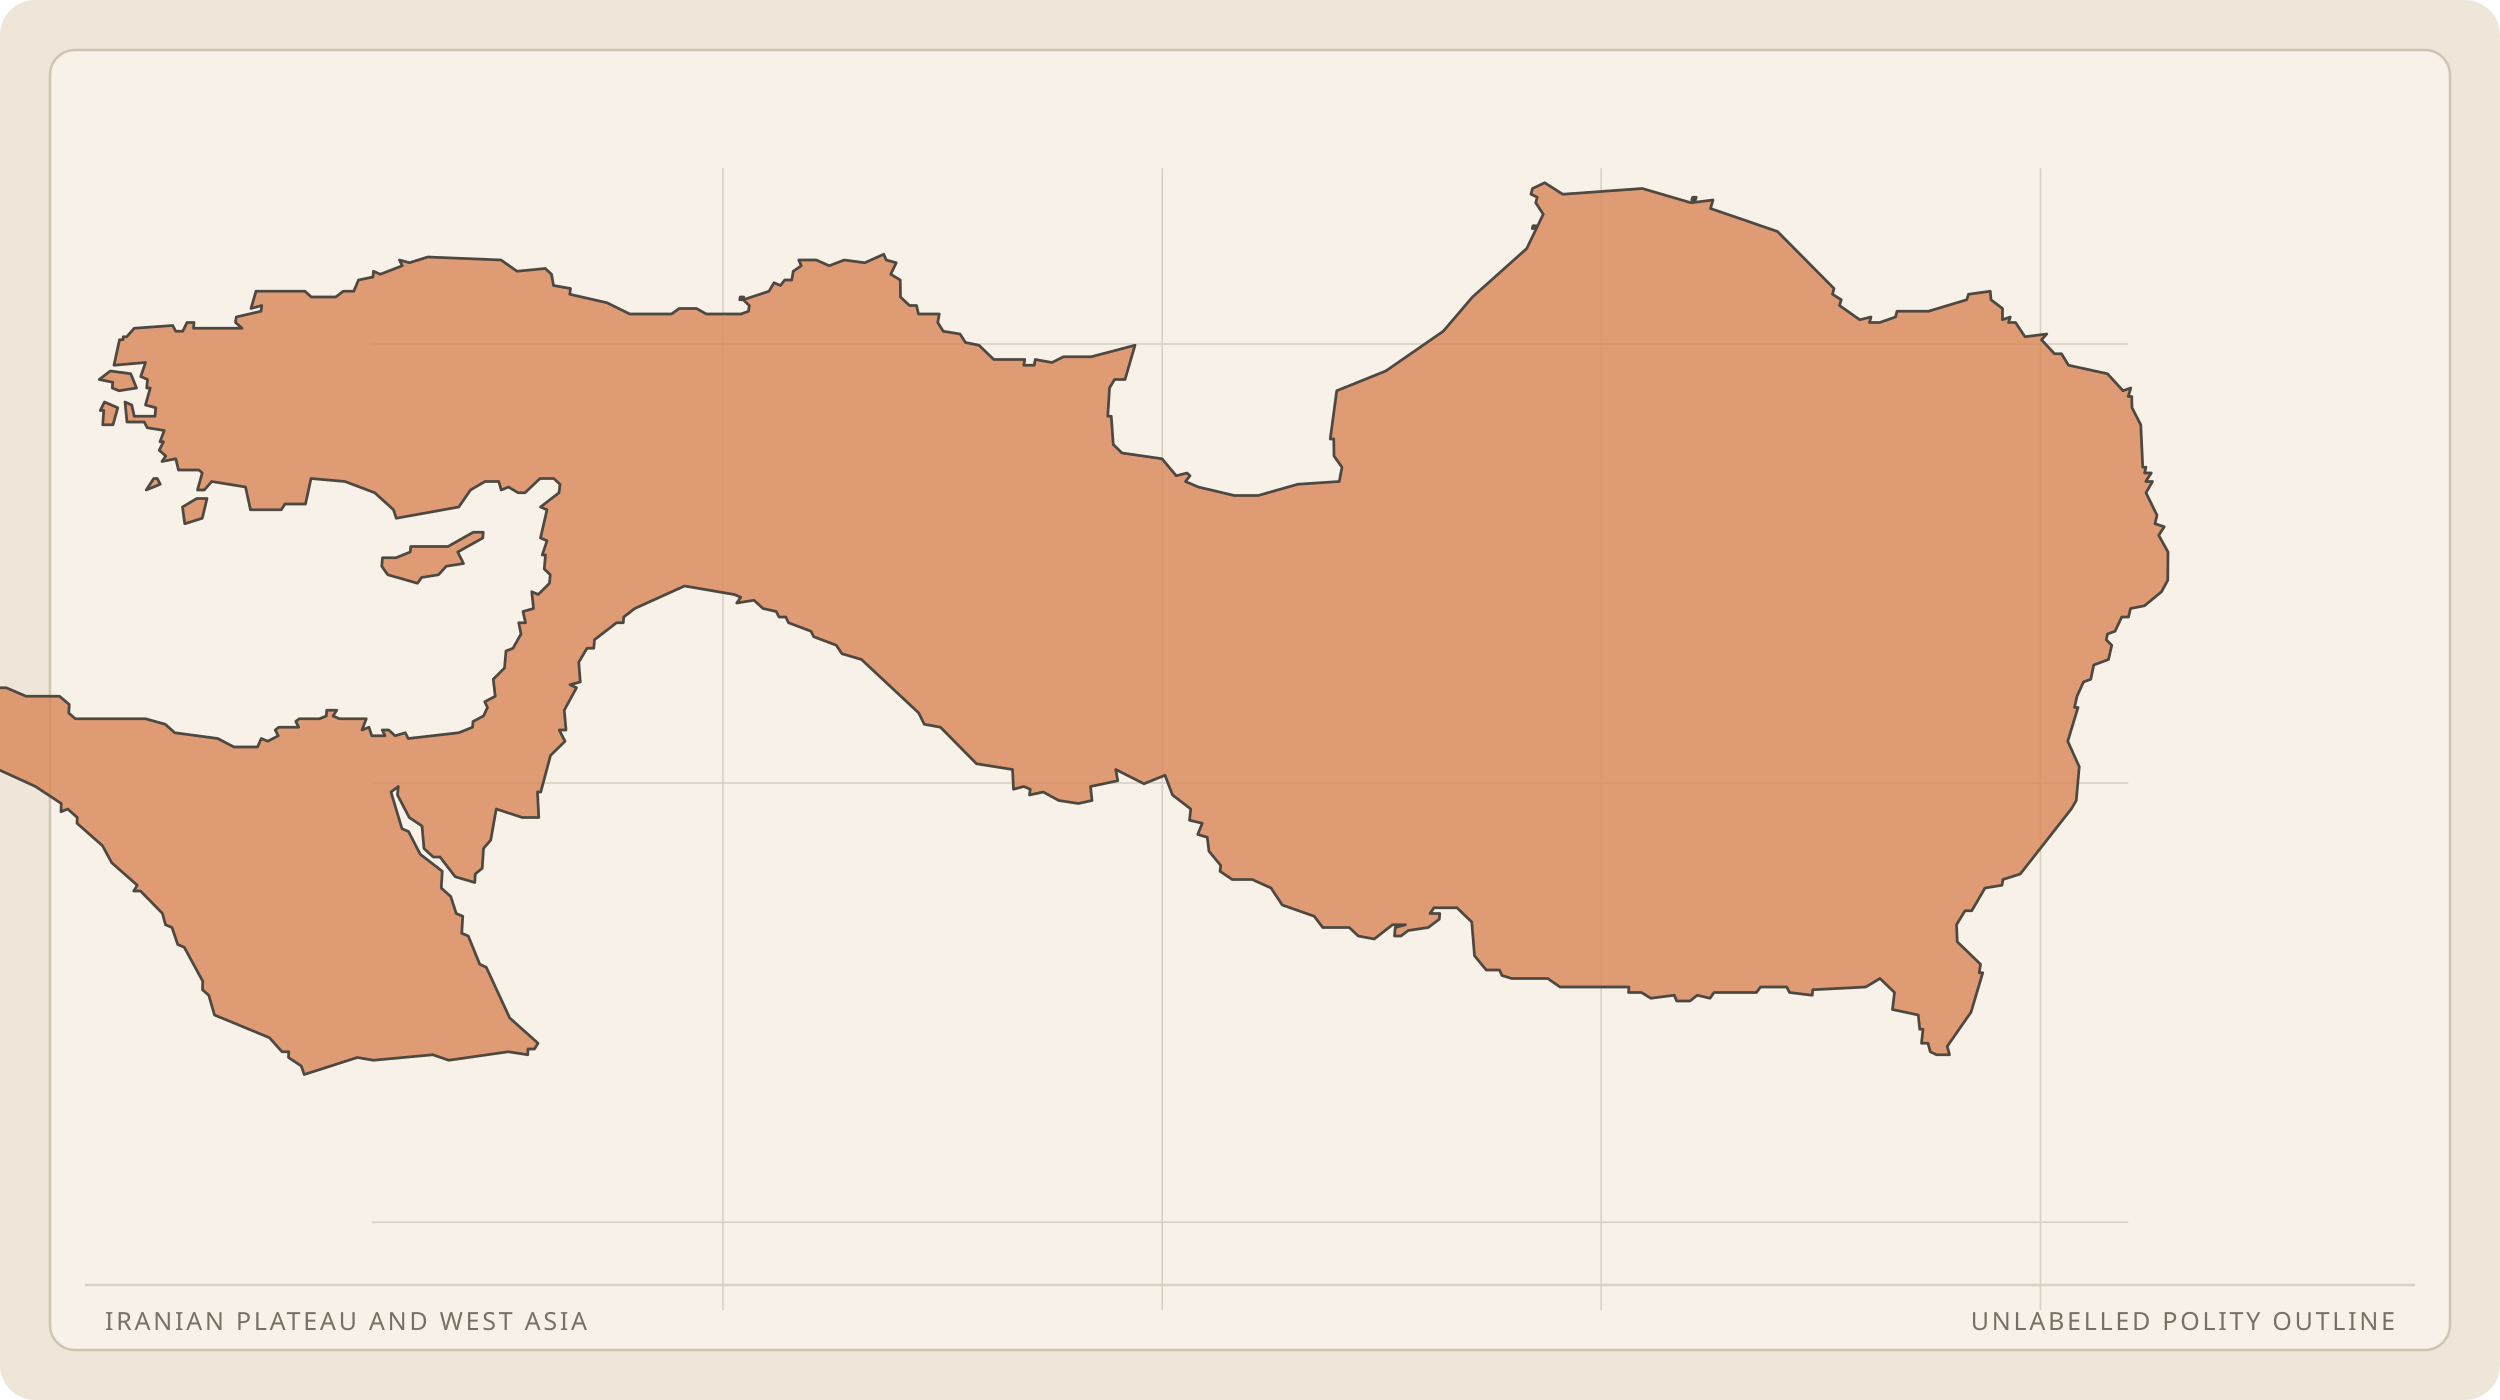
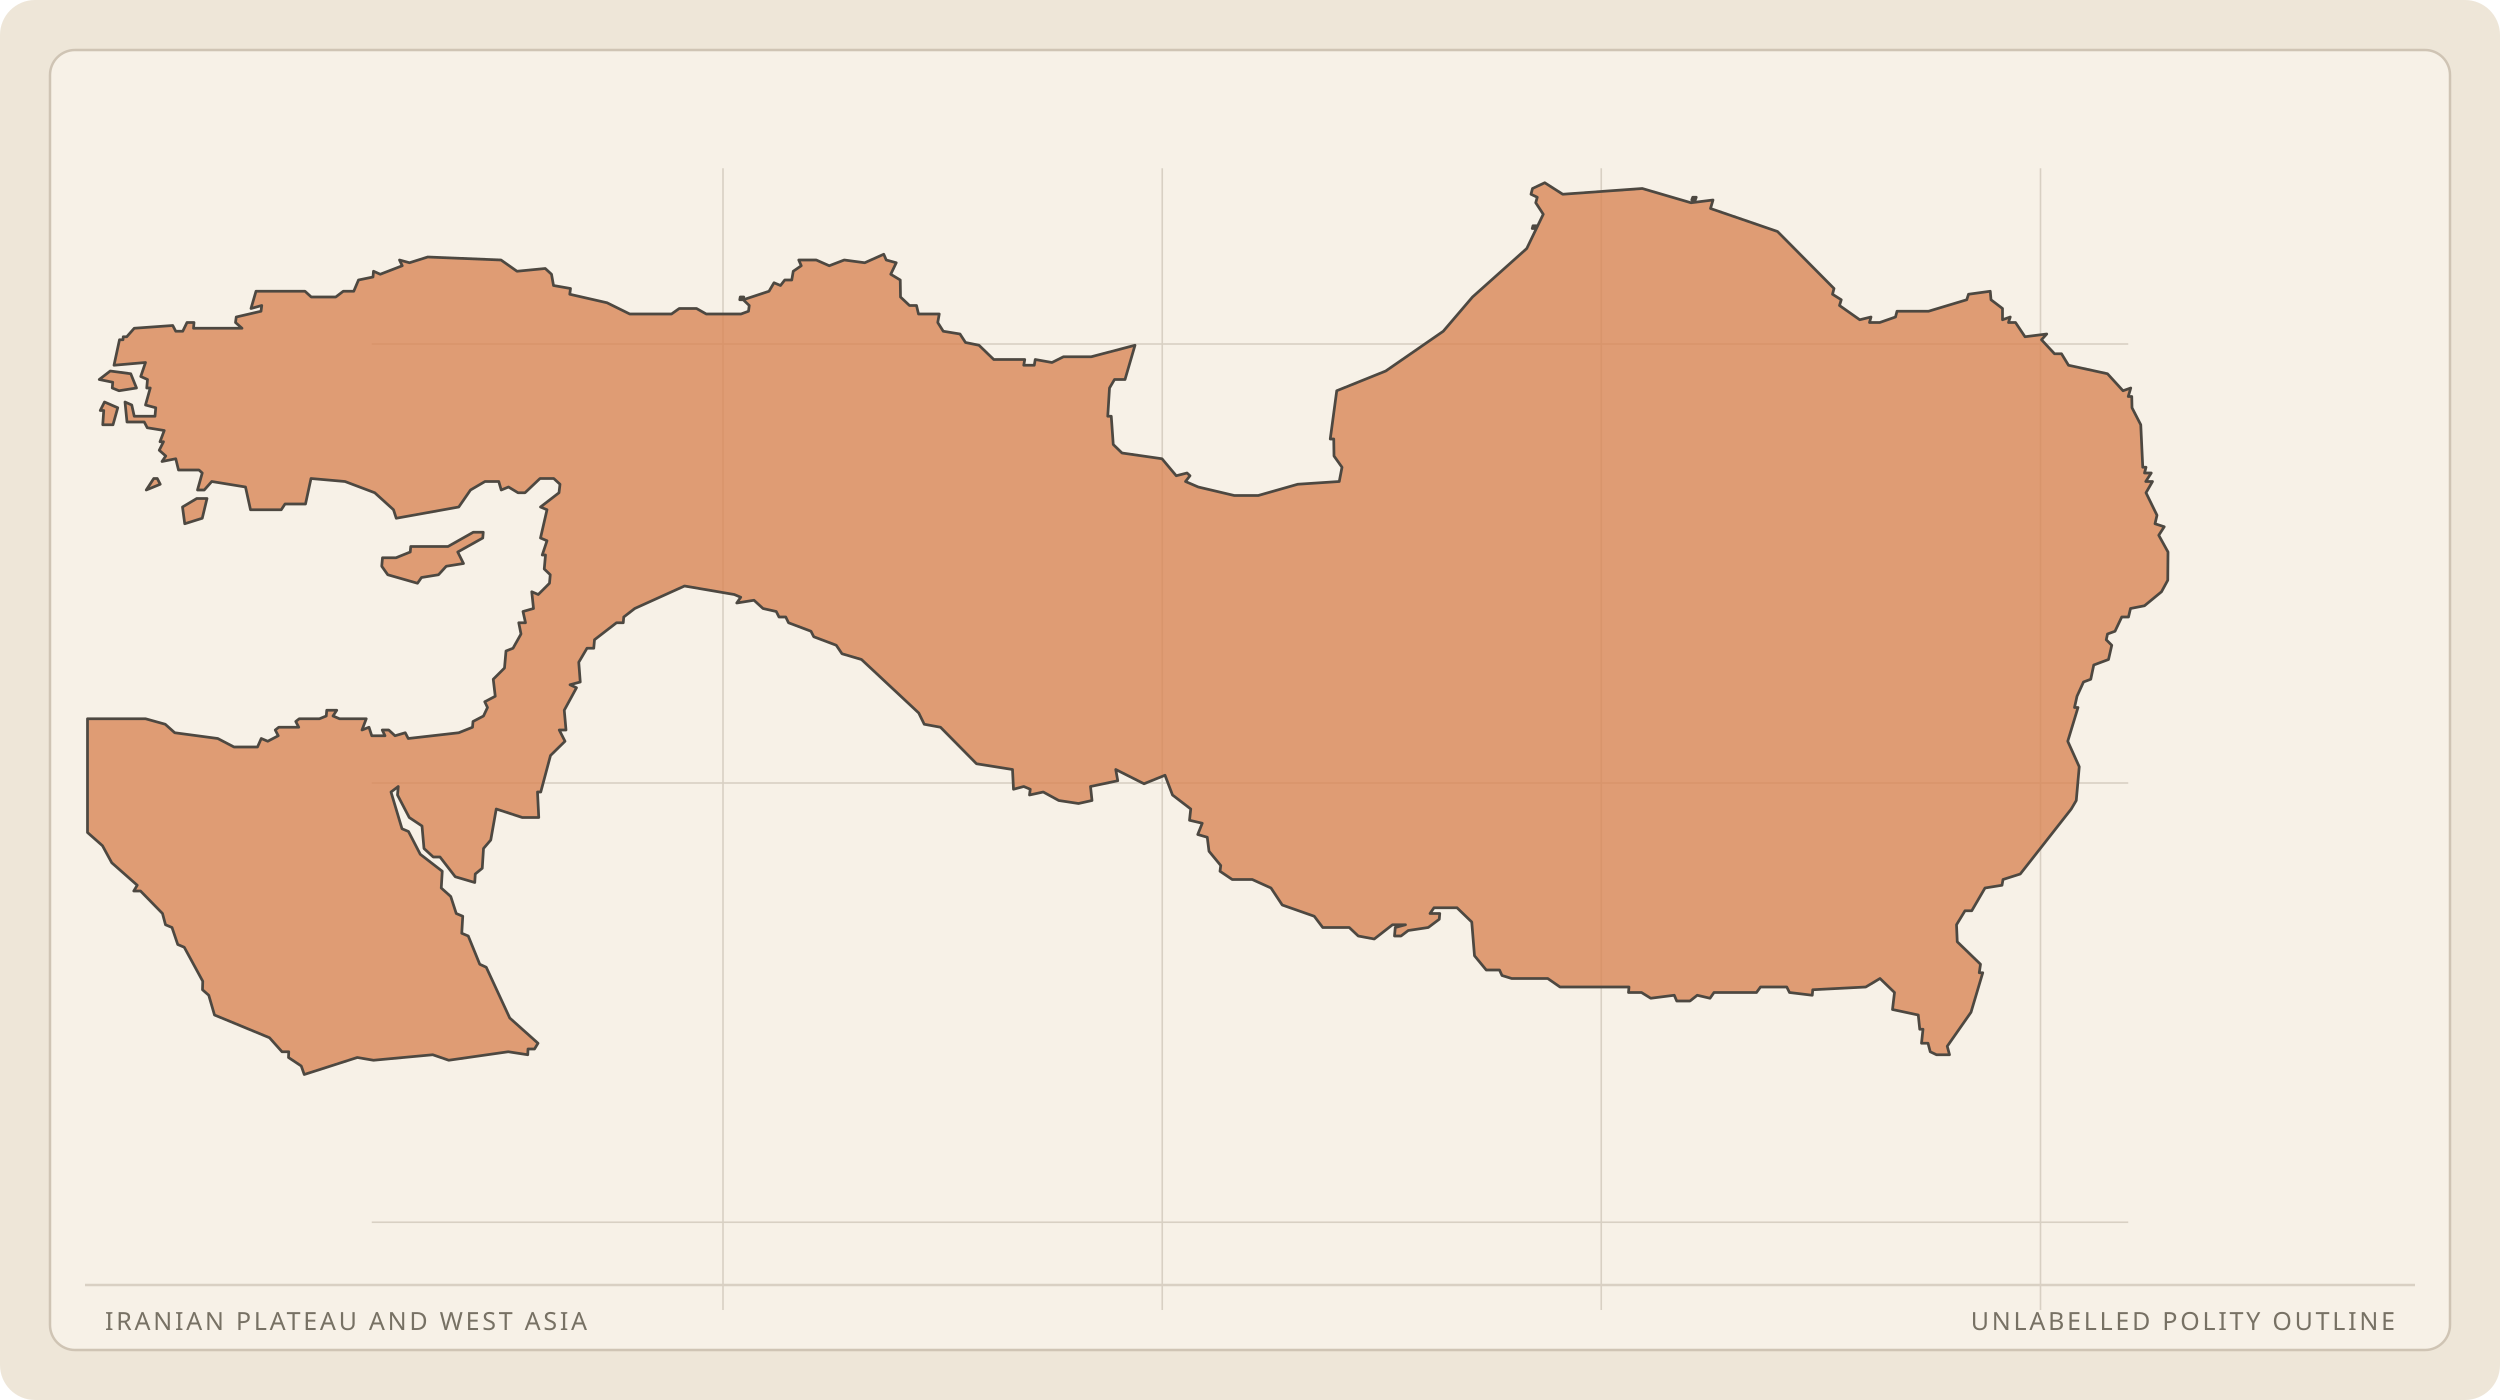
<svg xmlns="http://www.w3.org/2000/svg" viewBox="0 0 1000 560" role="img" aria-labelledby="map-title map-description">
  <rect width="1000" height="560" rx="14" fill="#eee6d8" />
  <rect x="20" y="20" width="960" height="520" rx="10" fill="#f7f1e7" stroke="#cfc4b4" stroke-width="1" />
  <path d="M289.2,524L289.2,67.3M464.9,524L464.9,67.3M640.5,524L640.5,67.3M816.2,524L816.2,67.3M148.7,488.9L192.6,488.9L236.5,488.9L280.4,488.9L324.3,488.9L368.3,488.9L412.2,488.9L456.1,488.9L500,488.9L543.9,488.9L587.8,488.9L631.7,488.9L675.7,488.9L719.6,488.9L763.5,488.9L807.4,488.9L851.3,488.9M148.7,313.2L192.6,313.2L236.5,313.2L280.4,313.2L324.3,313.2L368.3,313.2L412.2,313.2L456.1,313.2L500,313.2L543.9,313.2L587.8,313.2L631.7,313.2L675.7,313.2L719.6,313.2L763.5,313.2L807.4,313.2L851.3,313.2M148.7,137.6L192.6,137.6L236.5,137.6L280.4,137.6L324.3,137.6L368.3,137.6L412.2,137.6L456.1,137.6L500,137.6L543.9,137.6L587.8,137.6L631.7,137.6L675.7,137.6L719.6,137.6L763.5,137.6L807.4,137.6L851.3,137.6" fill="none" stroke="#d8d0c3" stroke-width="0.65" />
  <g>
-     <path d="M685.2,80L684.2,83.4L711,92.6L733.6,115.4L733,117.7L736.5,119.9L735.8,122.2L743.9,127.9L748.4,126.8L747.8,129L751.9,129L758.2,126.8L758.8,124.5L771.4,124.5L786.7,119.9L787.4,117.7L796.1,116.5L796.4,119.9L801,123.4L801,127.9L804.1,126.8L803.4,129L806.2,129L810,134.7L818.7,133.6L816.6,135.9L821.8,141.5L824.6,141.5L827.4,146.1L843,149.5L849.2,156.3L852.3,155.2L851.3,158.6L852.7,158.6L852.8,163.1L856.3,169.9L857.1,186.9L858.4,186.9L857.8,189.2L860.5,189.2L858.3,192.6L861,192.6L858.4,197.1L862.8,206.1L862,209.5L865.7,210.7L863.5,214.1L867.2,220.8L867.1,232.1L864.6,236.7L857.8,242.3L852.2,243.4L851.4,246.8L848.7,246.8L846,252.5L843,253.6L842.5,255.9L844.7,258.1L843.4,263.8L837.5,266L836.3,271.7L833.4,272.8L830.8,278.5L829.8,283L831.2,283L827.1,296.5L831.7,306.7L830.5,320.2L828.5,323.6L808.1,349.6L801.2,351.8L800.8,354.1L794,355.2L788.7,364.3L786,364.3L782.6,369.9L782.9,376.7L792.2,385.7L791.7,389.1L793.1,389.1L788.4,404.9L778.9,418.5L779.8,421.9L774.6,421.9L772.1,420.7L771.2,417.3L768.6,417.3L769.2,411.7L767.9,411.7L767.3,406L757,403.8L757.8,397L752,391.4L746.3,394.8L725.1,395.9L724.9,398.1L715.8,397L714.7,394.8L704.2,394.8L702.6,397L685.6,397L684,399.3L678.9,398.1L676,400.4L670.7,400.4L669.7,398.1L660.3,399.3L656.6,397L651.4,397L651.6,394.8L624,394.8L619.1,391.4L604.7,391.4L600.8,390.2L599.8,388L594.5,388L589.8,382.3L588.7,368.8L582.8,363.1L573.6,363.1L572,365.4L575.9,365.4L575.7,367.7L571.3,371L563.3,372.2L560.4,374.4L557.8,374.4L558.1,371L562.2,369.9L557,369.9L549.7,375.6L543.3,374.4L539.7,371L529.1,371L525.7,366.5L512.9,362L508.4,355.2L500.9,351.8L492.9,351.8L488,348.5L488.3,346.2L483.6,340.5L482.9,334.9L479.1,333.8L480.9,329.3L475.8,328.1L476.3,323.6L469,318L466,310.1L457.6,313.5L446.3,307.8L447.1,312.3L436.2,314.6L436.8,320.2L431.4,321.4L423.5,320.2L417.3,316.8L411.8,318L412.1,315.7L409.5,314.6L405.4,315.7L405,307.8L390.6,305.5L376.2,290.9L369.7,289.7L367.5,285.2L344.6,263.8L336.8,261.5L334.5,258.1L325.5,254.7L324.4,252.5L315.4,249.1L314.3,246.8L311.6,246.8L310.5,244.6L305.2,243.4L301.6,240.1L294.7,241.2L296.3,238.9L293.7,237.8L273.8,234.4L253.9,243.4L249.5,246.8L249.3,249.1L246.6,249.1L237.8,255.9L237.5,259.3L234.8,259.3L231.5,264.9L232.1,272.8L228,273.9L230.6,275.1L225.7,284.1L226.4,292L223.7,292L226,296.5L220.2,302.2L216.3,316.8L215,316.8L215.5,327L208.9,327L198.5,323.6L196.3,336L193.4,339.4L192.9,347.3L190.1,349.6L189.9,353L182.1,350.7L176,342.8L173.3,342.8L169.6,339.4L168.8,330.4L163.7,327L159,318L159.3,314.6L156.4,316.8L160.8,331.5L163.4,332.6L168.1,341.7L176.9,348.5L176.5,355.2L180.3,358.6L182.5,365.4L185.1,366.5L184.7,373.3L187.3,374.4L191.9,385.7L194.5,386.9L203.9,407.2L215.2,417.3L213.8,419.6L211.2,419.6L211.1,421.9L203.3,420.7L179.5,424.1L173.1,421.9L149.4,424.1L142.9,423L121.7,429.8L120.5,426.4L115.4,423L115.5,420.7L112.8,420.7L107.8,415.1L85.8,406L83.5,398.1L81,395.9L81.1,392.5L73.7,378.9L71.1,377.8L68.8,371L66.2,369.9L65,365.4L56.2,356.4L53.5,356.4L54.9,354.1L44.7,345.1L41,338.3L30.8,329.3L30.9,327L27.1,323.6L24.4,324.7L24.5,321.4L14.2,314.6L-8.1,304.4L-24.1,304.4L-43.9,299.9L-45.2,297.6L-51.9,297.6L-62.9,307.8L-68.2,308.9L-69.6,311.2L-84.3,313.5L-81.5,307.8L-74.9,308.9L-68.2,306.7L-62.7,303.3L-62.7,301L-58.5,297.6L-59.7,293.1L-58.3,290.9L-62.2,285.2L-60.5,276.2L-61.8,273.9L-57.8,273.9L-56.3,269.4L-53.6,270.6L-52.2,268.3L-49.5,268.3L-50.8,266L-46.8,267.2L-42.6,263.8L-37.3,264.9L-29.1,261.5L-7.8,267.2L-8,270.6L-5.3,271.7L-6.8,273.9L-4.2,275.1L2.5,275.1L10.4,278.5L23.8,278.5L27.7,281.8L27.5,285.2L30.1,287.5L58.2,287.5L66.1,289.7L69.9,293.1L87.1,295.4L93.6,298.8L103,298.8L104.5,295.4L107.1,296.5L111.3,294.3L110.1,292L111.5,290.9L119.5,290.9L118.3,288.6L119.7,287.5L127.8,287.5L130.5,286.4L130.7,284.1L134.7,284.1L133.2,286.4L135.8,287.5L146.5,287.5L144.8,292L147.6,290.9L148.7,294.3L154,294.3L152.9,292L155.5,292L158,294.3L162.1,293.1L163.3,295.4L183.5,293.1L189,290.9L189.2,288.6L193.4,286.4L195,283L193.9,280.7L198.1,278.5L197.3,271.7L201.8,267.2L202.4,260.4L205.2,259.3L208.4,253.6L207.5,249.1L210.2,249.1L209.2,244.6L213.4,243.4L212.7,236.7L215.3,237.8L219.8,233.3L220.1,229.9L217.7,227.6L218.2,222L216.9,222L218.8,216.3L216.2,215.2L218.8,203.9L216.2,202.8L223.6,197.1L224,193.7L221.5,191.4L216,191.4L210,197.1L207.2,197.1L203.4,194.8L200.5,196L199.5,192.6L194,192.6L188.2,196L183.5,202.8L158.5,207.3L157.4,203.9L149.9,197.1L138,192.6L124.4,191.4L122.2,201.6L114,201.6L112.5,203.9L100.2,203.9L98.2,194.8L84.7,192.6L81.7,196L79,196L80.9,189.2L79.6,188L71.4,188L70.3,183.5L64.8,184.6L66.3,182.4L63.7,180.1L65.4,176.7L64,176.7L65.7,172.2L58.9,171.1L57.7,168.8L50.8,168.8L50,160.8L52.7,162L53.7,166.5L62,166.5L62.3,163.1L58.2,162L60.1,155.2L58.7,155.2L59,151.8L56.3,150.6L58.2,145L45.6,146.1L47.8,135.9L49.2,135.9L49.3,134.7L50.7,134.7L53.7,131.3L69.1,130.2L70.3,132.5L73.1,132.5L74.8,129L77.6,129L77.4,131.3L96.8,131.3L94.2,129L94.5,126.8L104.4,124.5L104.7,122.2L100.4,123.4L102.4,116.5L122,116.5L124.5,118.8L134.3,118.8L137.3,116.5L141.5,116.5L143.4,112L149.2,110.8L149.4,108.5L152.1,109.7L160.9,106.3L159.8,104L163.8,105.1L171.1,102.8L200.4,104L206.8,108.5L218.1,107.4L220.6,109.7L221.4,114.2L228.2,115.4L227.9,117.7L242.8,121.1L251.9,125.6L268.6,125.6L271.7,123.4L278.6,123.4L282.5,125.6L296.4,125.6L299.4,124.5L299.7,122.2L297.3,119.9L307.6,116.5L309.6,113.1L312.2,114.2L313.9,112L316.7,112L317.3,108.5L320.5,106.3L319.5,104L326.5,104L331.7,106.3L337.7,104L345.9,105.1L353.5,101.7L354.5,104L358.5,105.1L356.3,109.7L360.1,112L360.2,118.8L363.8,122.2L366.6,122.2L367.4,125.6L375.7,125.6L375.1,129L377.3,132.5L384,133.6L386.2,137L391.6,138.1L397.5,143.8L409.9,143.8L409.5,146.1L413.7,146.1L414.1,143.8L420.8,145L425.4,142.7L436.5,142.7L454,138.1L450,151.8L445.8,151.8L443.8,155.2L443.1,166.5L444.5,166.5L445.3,177.8L448.8,181.2L464.8,183.5L470.5,190.3L474.8,189.2L476,190.3L474.2,192.6L479.3,194.8L493.7,198.2L503.3,198.2L519.1,193.7L535.7,192.6L536.8,186.9L533.6,182.4L533.5,175.6L532.1,175.6L534.7,156.3L554.3,148.4L577.3,132.5L589,118.8L610.7,99.4L617.3,85.7L614.3,81.1L614.9,78.9L612.4,77.7L613,75.4L617.9,73.1L625.1,77.7L656.9,75.4L676.4,81.1ZM193.1,215.2L183.1,220.8L185.4,225.4L178.5,226.5L175.4,229.9L168.6,231L167,233.3L155.1,229.9L152.7,226.5L153,223.1L158.4,223.1L164.1,220.8L164.3,218.6L179.2,218.6L189.3,212.9L193.3,212.9ZM80.9,207.3L73.9,209.5L73,202.8L78.7,199.4L82.8,199.4ZM58.5,196L61.5,191.4L62.9,191.4L64.1,193.7ZM45.2,169.9L41.1,169.9L41.5,164.2L40.1,164.2L41.8,160.8L47.1,163.1ZM54.6,155.2L47.6,156.3L44.9,155.2L45.1,152.9L39.7,151.8L44.1,148.4L52.3,149.5ZM297.3,119.9L295.9,119.9L296.1,118.8L297.5,118.8ZM614.6,90.3L614.3,91.4L612.9,91.4L613.2,90.3ZM678.5,78.9L678.1,80L676.7,80L677.1,78.9Z" fill="#d88454" fill-opacity="0.78" stroke="#4d4841" stroke-width="1.1" stroke-linejoin="round" />
+     <path d="M35,287.5L58.2,287.5L66.1,289.7L69.9,293.1L87.1,295.4L93.6,298.8L103,298.8L104.5,295.4L107.1,296.5L111.3,294.3L110.1,292L111.5,290.9L119.5,290.9L118.3,288.6L119.7,287.5L127.8,287.5L130.5,286.4L130.7,284.1L134.7,284.1L133.2,286.4L135.8,287.5L146.5,287.5L144.8,292L147.6,290.9L148.7,294.3L154,294.3L152.9,292L155.5,292L158,294.3L162.1,293.1L163.3,295.4L183.5,293.1L189,290.9L189.2,288.6L193.4,286.4L195,283L193.9,280.7L198.1,278.5L197.3,271.7L201.8,267.2L202.4,260.4L205.2,259.3L208.4,253.6L207.5,249.1L210.2,249.1L209.2,244.6L213.4,243.4L212.7,236.7L215.3,237.8L219.8,233.3L220.1,229.9L217.7,227.6L218.2,222L216.9,222L218.8,216.3L216.2,215.2L218.8,203.9L216.2,202.8L223.6,197.1L224,193.7L221.5,191.4L216,191.4L210,197.1L207.2,197.1L203.4,194.8L200.5,196L199.5,192.6L194,192.6L188.2,196L183.5,202.8L158.5,207.3L157.4,203.9L149.9,197.1L138,192.6L124.4,191.4L122.2,201.6L114,201.6L112.5,203.9L100.2,203.9L98.2,194.8L84.7,192.6L81.7,196L79,196L80.9,189.2L79.6,188L71.4,188L70.3,183.5L64.8,184.6L66.3,182.4L63.7,180.1L65.4,176.7L64,176.7L65.7,172.2L58.9,171.1L57.7,168.8L50.8,168.8L50,160.8L52.7,162L53.7,166.5L62,166.5L62.3,163.1L58.2,162L60.1,155.2L58.7,155.2L59,151.8L56.3,150.6L58.2,145L45.6,146.1L47.8,135.9L49.2,135.9L49.3,134.7L50.7,134.7L53.7,131.3L69.1,130.2L70.3,132.5L73.1,132.5L74.8,129L77.6,129L77.4,131.3L96.8,131.3L94.2,129L94.5,126.8L104.4,124.5L104.7,122.2L100.4,123.4L102.4,116.5L122,116.5L124.5,118.8L134.3,118.8L137.3,116.5L141.5,116.5L143.4,112L149.2,110.8L149.4,108.5L152.1,109.7L160.9,106.3L159.8,104L163.8,105.1L171.1,102.8L200.4,104L206.8,108.5L218.1,107.4L220.6,109.7L221.4,114.2L228.2,115.4L227.9,117.7L242.8,121.1L251.9,125.6L268.6,125.6L271.7,123.4L278.6,123.4L282.5,125.6L296.4,125.6L299.4,124.5L299.7,122.2L297.3,119.9L307.6,116.5L309.6,113.1L312.2,114.2L313.9,112L316.7,112L317.3,108.5L320.5,106.3L319.5,104L326.5,104L331.7,106.3L337.7,104L345.9,105.1L353.5,101.7L354.5,104L358.5,105.1L356.3,109.7L360.1,112L360.2,118.8L363.8,122.2L366.6,122.2L367.4,125.6L375.7,125.6L375.1,129L377.3,132.5L384,133.6L386.2,137L391.6,138.1L397.5,143.8L409.9,143.8L409.5,146.1L413.7,146.1L414.1,143.8L420.8,145L425.4,142.7L436.5,142.7L454,138.1L450,151.8L445.8,151.8L443.8,155.2L443.1,166.5L444.5,166.5L445.3,177.8L448.8,181.2L464.8,183.5L470.5,190.3L474.8,189.2L476,190.3L474.2,192.6L479.3,194.8L493.7,198.2L503.3,198.2L519.1,193.7L535.7,192.6L536.8,186.9L533.6,182.4L533.5,175.6L532.1,175.6L534.7,156.3L554.3,148.4L577.3,132.5L589,118.8L610.7,99.4L617.3,85.7L614.3,81.1L614.9,78.9L612.4,77.7L613,75.4L617.9,73.1L625.1,77.7L656.9,75.4L676.4,81.1L685.2,80L685.2,80L684.2,83.4L711,92.6L733.6,115.4L733,117.7L736.5,119.9L735.8,122.2L743.9,127.9L748.4,126.8L747.8,129L751.9,129L758.2,126.8L758.8,124.5L771.4,124.5L786.7,119.9L787.4,117.7L796.1,116.5L796.4,119.9L801,123.4L801,127.9L804.1,126.8L803.4,129L806.2,129L810,134.7L818.7,133.6L816.6,135.9L821.8,141.5L824.6,141.5L827.4,146.1L843,149.5L849.2,156.3L852.3,155.2L851.3,158.6L852.7,158.6L852.8,163.1L856.3,169.9L857.1,186.9L858.4,186.9L857.8,189.2L860.5,189.2L858.3,192.6L861,192.6L858.4,197.1L862.8,206.1L862,209.5L865.7,210.7L863.5,214.1L867.2,220.8L867.1,232.1L864.6,236.7L857.8,242.3L852.2,243.4L851.4,246.8L848.7,246.8L846,252.5L843,253.6L842.5,255.9L844.7,258.1L843.4,263.8L837.5,266L836.3,271.7L833.4,272.8L830.8,278.5L829.8,283L831.2,283L827.1,296.5L831.7,306.7L830.5,320.2L828.5,323.6L808.1,349.6L801.2,351.8L800.8,354.1L794,355.2L788.7,364.3L786,364.3L782.6,369.9L782.9,376.7L792.2,385.7L791.7,389.1L793.1,389.1L788.4,404.9L778.9,418.5L779.8,421.9L774.6,421.9L772.1,420.7L771.2,417.3L768.6,417.3L769.2,411.7L767.9,411.7L767.3,406L757,403.8L757.8,397L752,391.4L746.3,394.8L725.1,395.9L724.9,398.1L715.8,397L714.7,394.8L704.2,394.8L702.6,397L685.6,397L684,399.3L678.9,398.1L676,400.4L670.7,400.4L669.7,398.1L660.3,399.3L656.6,397L651.4,397L651.6,394.8L624,394.8L619.1,391.4L604.7,391.4L600.8,390.2L599.8,388L594.5,388L589.8,382.3L588.7,368.8L582.8,363.1L573.6,363.1L572,365.4L575.9,365.4L575.7,367.7L571.3,371L563.3,372.2L560.4,374.4L557.8,374.4L558.1,371L562.2,369.9L557,369.9L549.7,375.6L543.3,374.4L539.7,371L529.1,371L525.7,366.5L512.9,362L508.4,355.2L500.9,351.8L492.9,351.8L488,348.5L488.3,346.2L483.6,340.5L482.9,334.9L479.1,333.8L480.9,329.3L475.8,328.1L476.3,323.6L469,318L466,310.1L457.6,313.5L446.3,307.8L447.1,312.3L436.2,314.6L436.8,320.2L431.4,321.4L423.5,320.2L417.3,316.8L411.8,318L412.1,315.7L409.5,314.6L405.4,315.7L405,307.8L390.6,305.5L376.2,290.9L369.7,289.7L367.5,285.2L344.6,263.8L336.8,261.5L334.5,258.1L325.5,254.7L324.4,252.5L315.4,249.1L314.3,246.8L311.6,246.8L310.5,244.6L305.2,243.4L301.6,240.1L294.7,241.2L296.3,238.9L293.7,237.8L273.8,234.4L253.9,243.4L249.5,246.8L249.3,249.1L246.6,249.1L237.8,255.9L237.5,259.3L234.8,259.3L231.5,264.9L232.1,272.8L228,273.9L230.6,275.1L225.7,284.1L226.4,292L223.7,292L226,296.5L220.2,302.2L216.3,316.8L215,316.8L215.5,327L208.9,327L198.5,323.6L196.3,336L193.4,339.4L192.9,347.3L190.1,349.6L189.9,353L182.1,350.7L176,342.8L173.3,342.8L169.6,339.4L168.8,330.4L163.7,327L159,318L159.3,314.6L156.4,316.8L160.8,331.5L163.4,332.6L168.1,341.7L176.9,348.5L176.5,355.2L180.3,358.6L182.5,365.4L185.1,366.5L184.7,373.3L187.3,374.4L191.9,385.7L194.5,386.9L203.9,407.2L215.2,417.3L213.8,419.6L211.2,419.6L211.1,421.9L203.3,420.7L179.5,424.1L173.1,421.9L149.4,424.1L142.9,423L121.7,429.8L120.5,426.4L115.4,423L115.5,420.7L112.8,420.7L107.8,415.1L85.8,406L83.5,398.1L81,395.9L81.1,392.5L73.7,378.9L71.1,377.8L68.8,371L66.2,369.9L65,365.4L56.2,356.4L53.5,356.4L54.9,354.1L44.7,345.1L41,338.3L35,333L35,287.5ZM193.1,215.2L183.1,220.8L185.4,225.4L178.5,226.5L175.4,229.9L168.6,231L167,233.3L155.1,229.9L152.7,226.5L153,223.1L158.4,223.1L164.1,220.8L164.3,218.6L179.2,218.6L189.3,212.9L193.3,212.9ZM80.9,207.3L73.9,209.5L73,202.8L78.7,199.4L82.8,199.4ZM58.5,196L61.5,191.4L62.9,191.4L64.1,193.7ZM45.2,169.9L41.1,169.9L41.5,164.2L40.1,164.2L41.8,160.8L47.1,163.1ZM54.6,155.2L47.6,156.3L44.9,155.2L45.1,152.9L39.7,151.8L44.1,148.4L52.3,149.5ZM297.3,119.9L295.9,119.9L296.1,118.8L297.5,118.8ZM614.6,90.3L614.3,91.4L612.9,91.4L613.2,90.3ZM678.5,78.9L678.1,80L676.7,80L677.1,78.9Z" fill="#d88454" fill-opacity="0.78" stroke="#4d4841" stroke-width="1.1" stroke-linejoin="round" />
  </g>
  <path d="M34 514H966" stroke="#d9d0c3" stroke-width="1" />
  <text x="42" y="532" fill="#777164" font-family="system-ui, sans-serif" font-size="10" letter-spacing="1.1">IRANIAN PLATEAU AND WEST ASIA</text>
  <text x="958" y="532" fill="#777164" font-family="system-ui, sans-serif" font-size="10" text-anchor="end" letter-spacing="1.1">UNLABELLED POLITY OUTLINE</text>
</svg>
